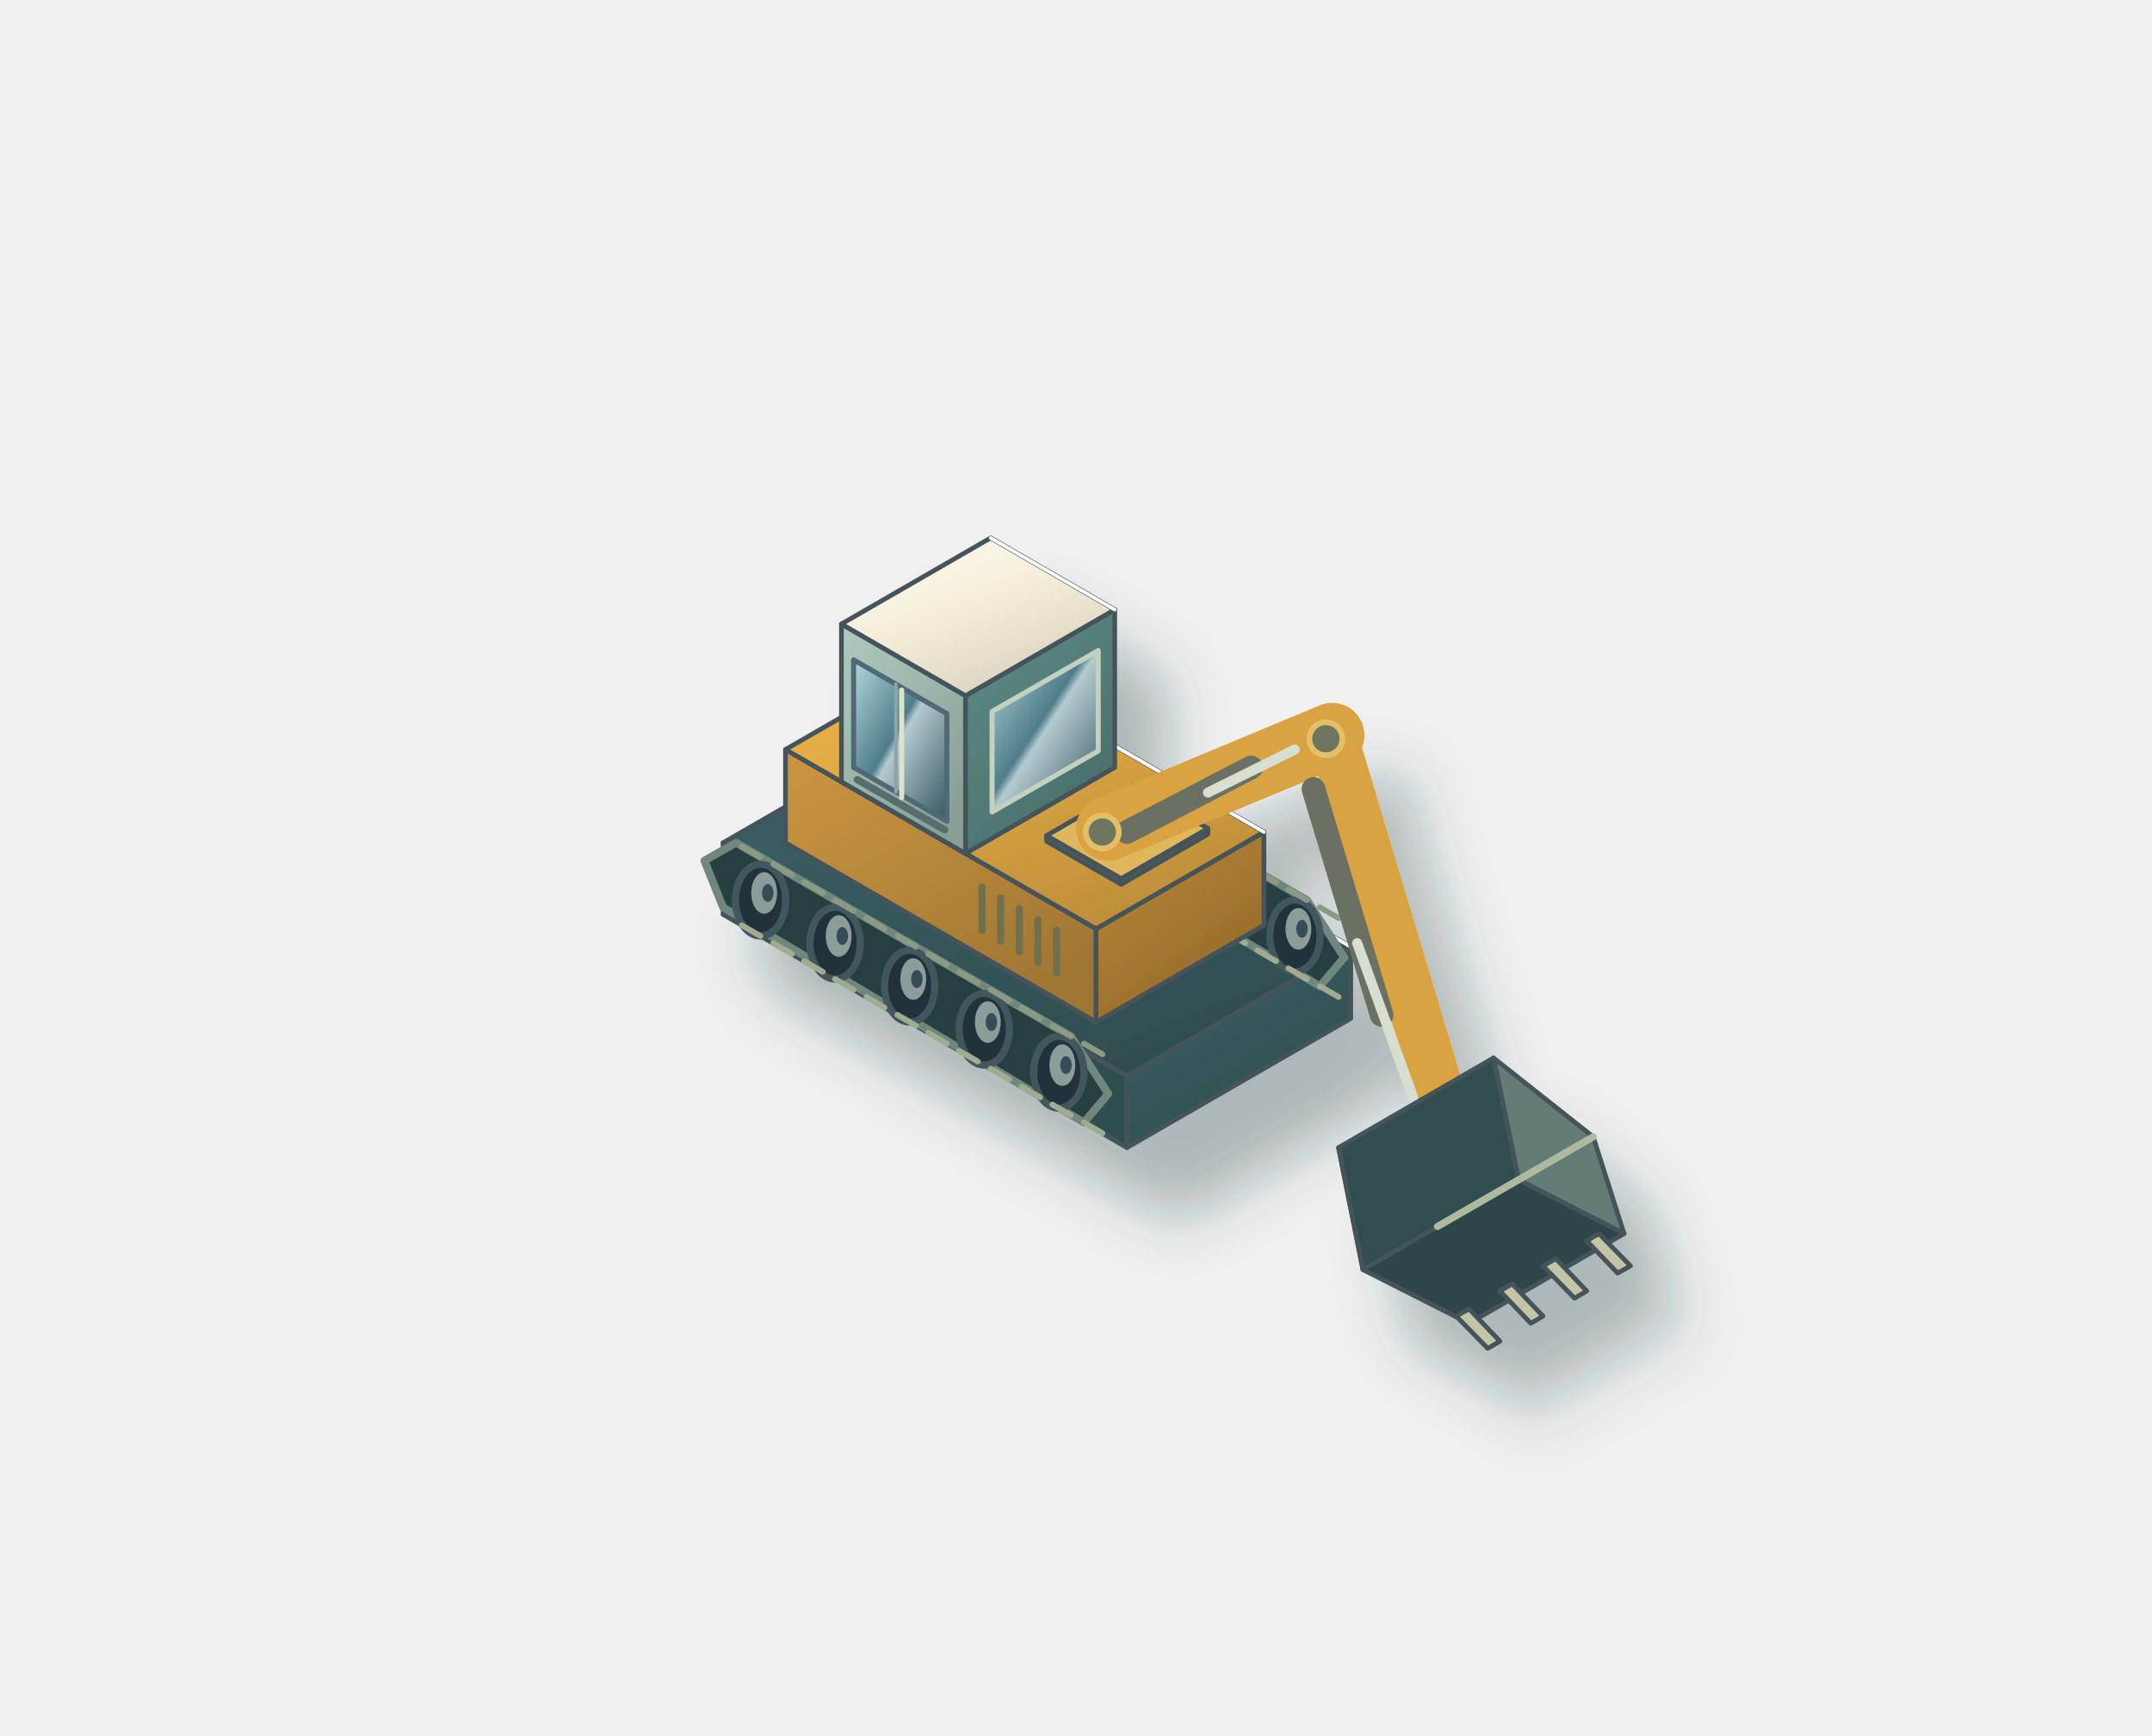
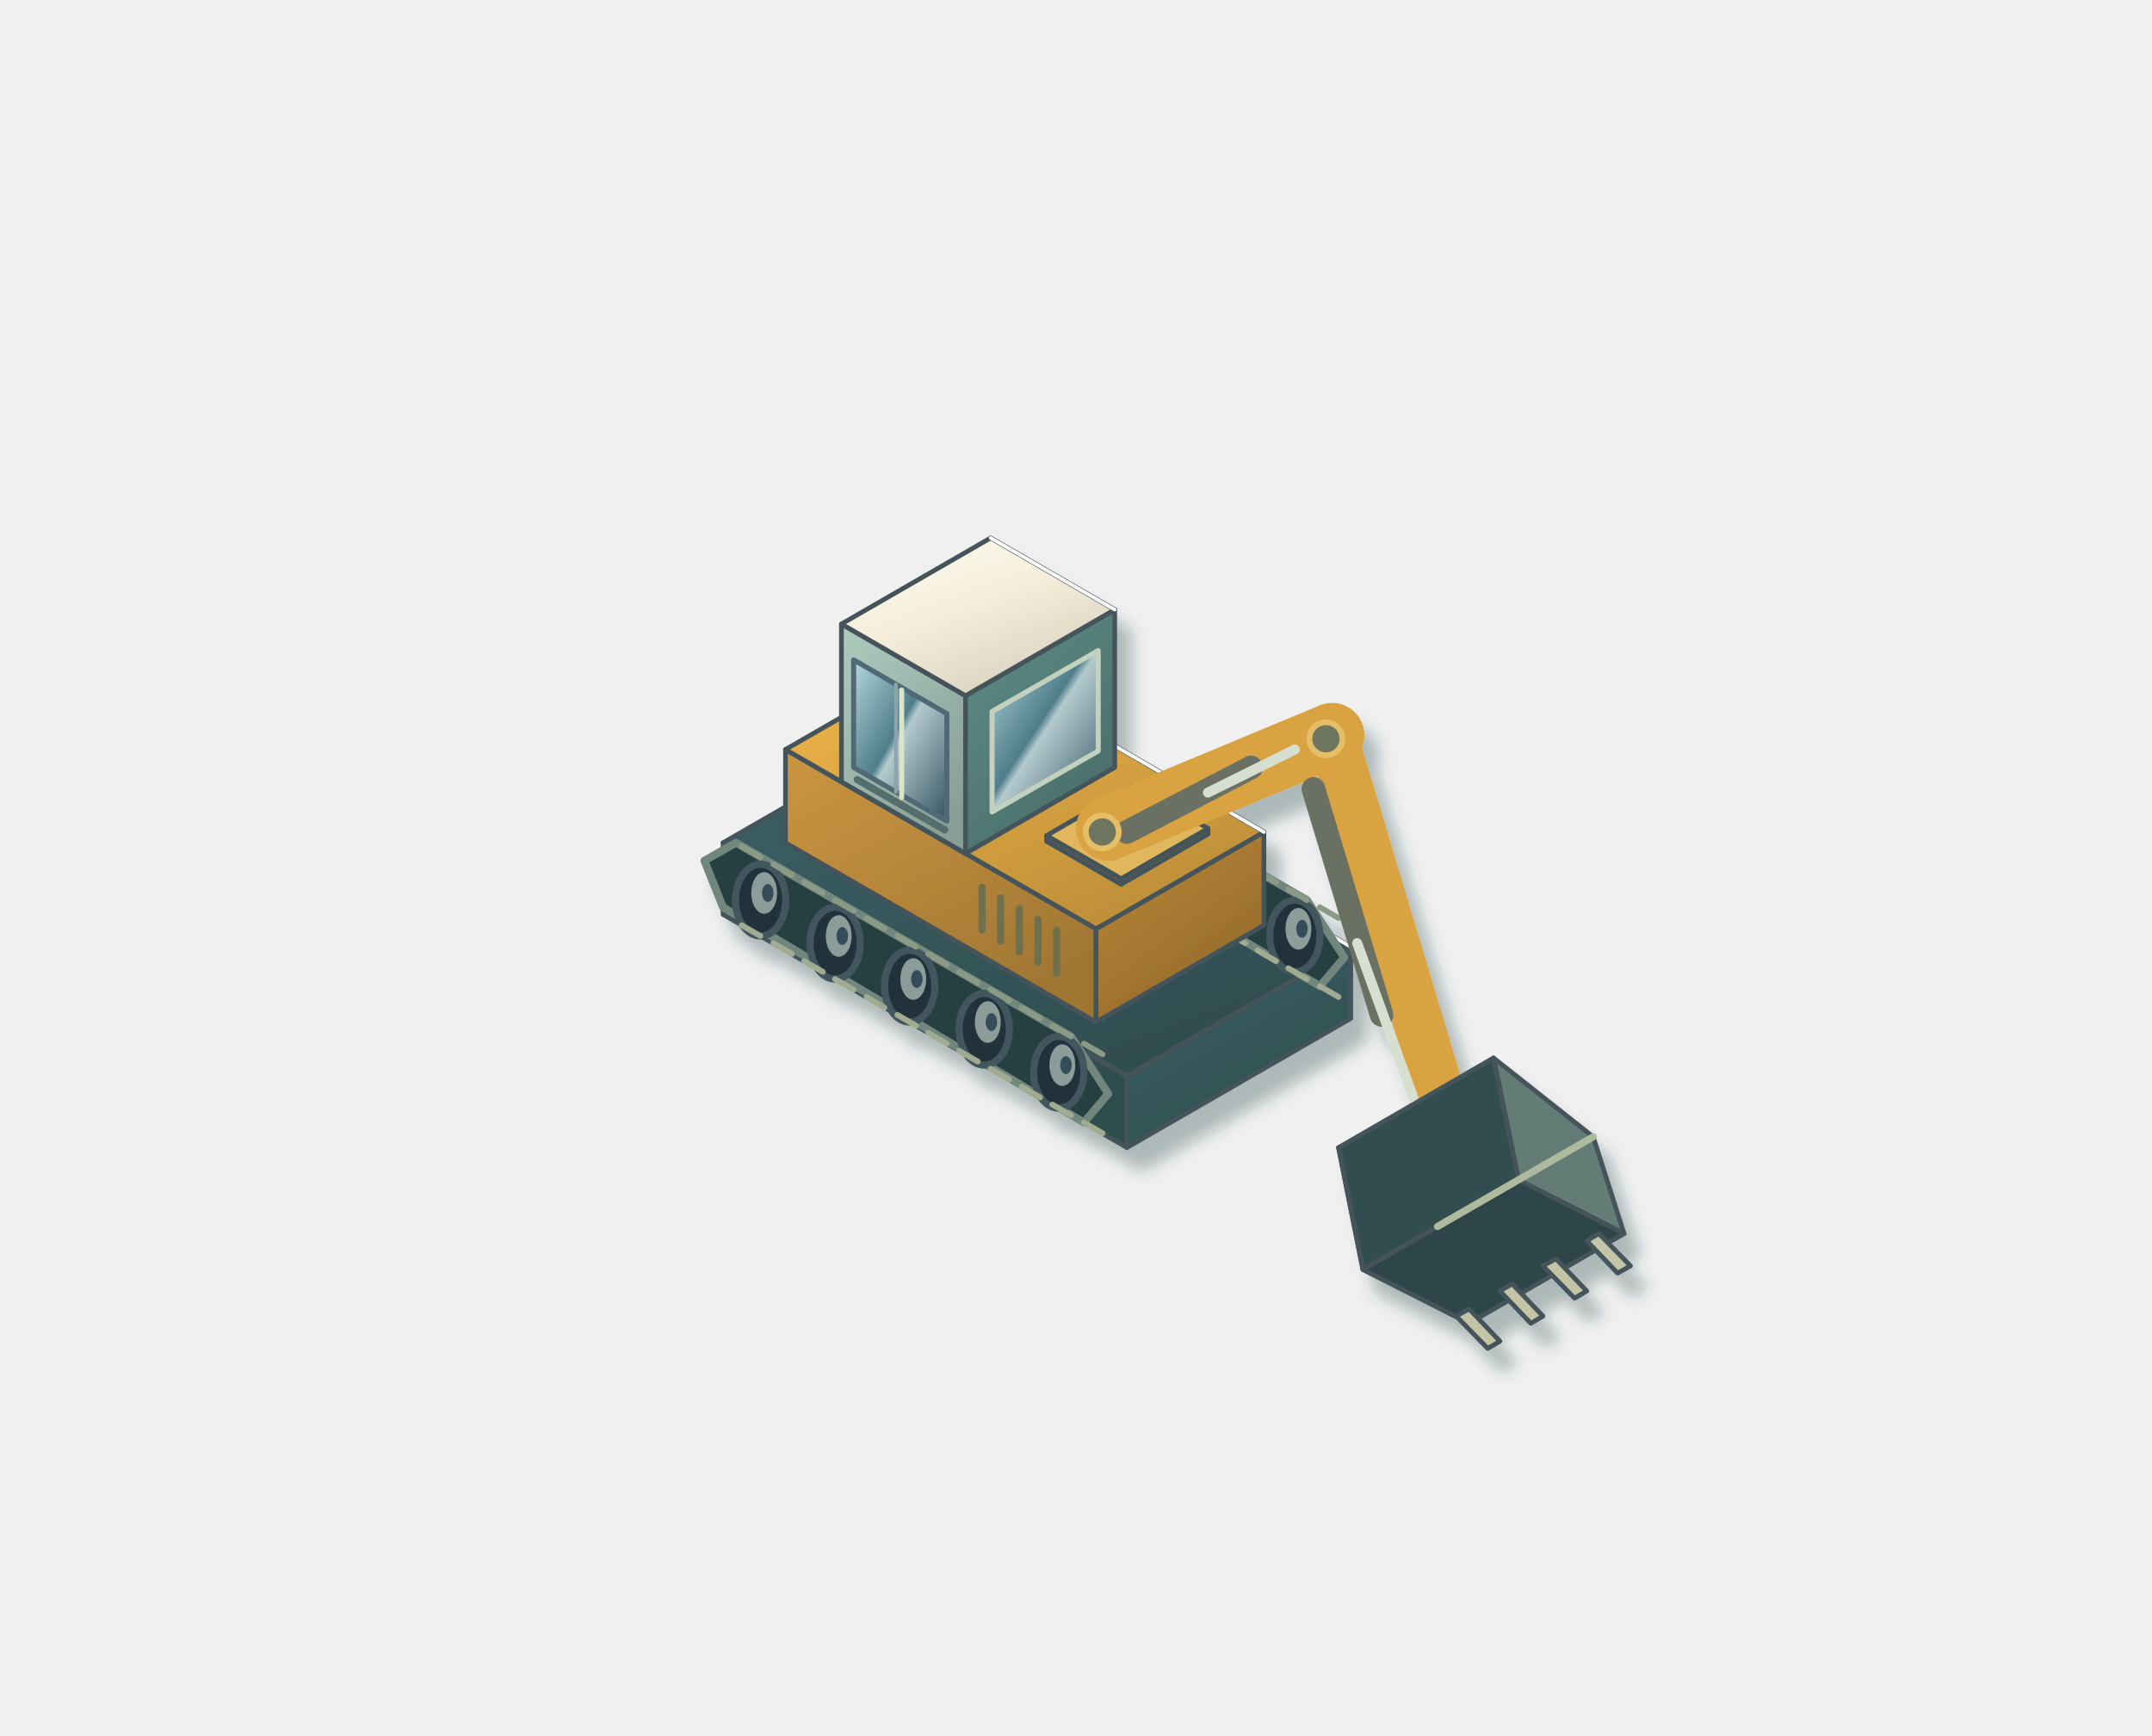
<svg xmlns="http://www.w3.org/2000/svg" viewBox="15 -12 300 242">
  <defs>
    <radialGradient id="foliage" cx="30%" cy="25%">
      <stop stop-color="#c6d58b" />
      <stop offset=".4" stop-color="#729558" />
      <stop offset="1" stop-color="#355d47" />
    </radialGradient>
    <linearGradient id="glass" x2="1" y2="1">
      <stop stop-color="#b4d8dc" />
      <stop offset=".45" stop-color="#4f7d8a" />
      <stop offset=".5" stop-color="#b3cace" />
      <stop offset="1" stop-color="#355461" />
    </linearGradient>
    <filter id="shadow" x="-35%" y="-35%" width="180%" height="190%">
-       <feDropShadow dx="7" dy="10" stdDeviation="4" flood-color="#223c3c" flood-opacity=".32" />
+       <feDropShadow dx="2" dy="3" stdDeviation="1" flood-color="#223c3c" flood-opacity=".32" />
    </filter>
    <linearGradient id="d8a341-roof" x1="0" y1="0" x2=".65" y2="1">
      <stop stop-color="#f2b749" />
      <stop offset=".52" stop-color="#d8a341" />
      <stop offset="1" stop-color="#be8f39" />
    </linearGradient>
    <linearGradient id="35575a-shade" x1="0" y1="0" x2=".65" y2="1">
      <stop stop-color="#3b6165" />
      <stop offset=".52" stop-color="#35575a" />
      <stop offset="1" stop-color="#2f4d4f" />
    </linearGradient>
    <linearGradient id="f4edd9-roof" x1="0" y1="0" x2=".65" y2="1">
      <stop stop-color="#fffff3" />
      <stop offset=".52" stop-color="#f4edd9" />
      <stop offset="1" stop-color="#d7d1bf" />
    </linearGradient>
    <linearGradient id="35575a-wall" x1="0" y1="0" x2=".65" y2="1">
      <stop stop-color="#3b6165" />
      <stop offset=".52" stop-color="#35575a" />
      <stop offset="1" stop-color="#2f4d4f" />
    </linearGradient>
    <linearGradient id="35575a-roof" x1="0" y1="0" x2=".65" y2="1">
      <stop stop-color="#3b6165" />
      <stop offset=".52" stop-color="#35575a" />
      <stop offset="1" stop-color="#2f4d4f" />
    </linearGradient>
    <linearGradient id="b5863a-wall" x1="0" y1="0" x2=".65" y2="1">
      <stop stop-color="#cb9641" />
      <stop offset=".52" stop-color="#b5863a" />
      <stop offset="1" stop-color="#9f7633" />
    </linearGradient>
    <linearGradient id="a67831-shade" x1="0" y1="0" x2=".65" y2="1">
      <stop stop-color="#ba8637" />
      <stop offset=".52" stop-color="#a67831" />
      <stop offset="1" stop-color="#926a2b" />
    </linearGradient>
    <linearGradient id="9bb5aa-wall" x1="0" y1="0" x2=".65" y2="1">
      <stop stop-color="#aecbbe" />
      <stop offset=".52" stop-color="#9bb5aa" />
      <stop offset="1" stop-color="#889f96" />
    </linearGradient>
    <linearGradient id="547d78-shade" x1="0" y1="0" x2=".65" y2="1">
      <stop stop-color="#5e8c86" />
      <stop offset=".52" stop-color="#547d78" />
      <stop offset="1" stop-color="#4a6e6a" />
    </linearGradient>
  </defs>
  <style>.crane-boom{transform-origin:147px 21px;animation:sway 7s ease-in-out infinite alternate}@keyframes sway{to{transform:rotate(2deg)}}@media(prefers-reduced-motion:reduce){*{animation:none!important}}</style>
  <g filter="url(#shadow)">
    <g data-testid="excavator-tracked-undercarriage">
      <polygon points="115.8,115.5 172.1,148.0 172.1,138.0 115.8,105.5" fill="url(#35575a-wall)" stroke="#44535a" stroke-width="0.65" stroke-linejoin="round" />
      <polygon points="203.3,130.0 172.1,148.0 172.1,138.0 203.3,120.0" fill="url(#35575a-shade)" stroke="#44535a" stroke-width="0.65" stroke-linejoin="round" />
      <polygon points="147.0,87.5 203.3,120.0 172.1,138.0 115.8,105.5" fill="url(#35575a-roof)" stroke="#44535a" stroke-width="0.65" stroke-linejoin="round" />
      <path d="M147.0,87.5 L203.3,120.0" fill="none" stroke="#ffffff" stroke-width="0.5" stroke-linecap="round" />
      <polygon points="148.7,95.5 146.1,89.0 150.5,86.5 197.2,113.5 202.4,121.5 199.0,125.5" fill="#283f42" stroke="#71867b" stroke-width="1.1" stroke-linejoin="round" />
      <ellipse cx="153.938" cy="94.5" rx="3.5" ry="5" fill="#20323b" stroke="#43565d" stroke-width="1" />
      <ellipse cx="154.438" cy="93.5" rx="1.8" ry="2.9" fill="#8c9c99" />
      <ellipse cx="154.938" cy="93.5" rx="0.8" ry="1.25" fill="#364d58" />
      <ellipse cx="164.33" cy="100.5" rx="3.5" ry="5" fill="#20323b" stroke="#43565d" stroke-width="1" />
      <ellipse cx="164.83" cy="99.5" rx="1.8" ry="2.9" fill="#8c9c99" />
      <ellipse cx="165.33" cy="99.5" rx="0.8" ry="1.25" fill="#364d58" />
      <ellipse cx="174.722" cy="106.5" rx="3.5" ry="5" fill="#20323b" stroke="#43565d" stroke-width="1" />
      <ellipse cx="175.222" cy="105.5" rx="1.8" ry="2.9" fill="#8c9c99" />
      <ellipse cx="175.722" cy="105.5" rx="0.8" ry="1.25" fill="#364d58" />
      <ellipse cx="185.114" cy="112.5" rx="3.5" ry="5" fill="#20323b" stroke="#43565d" stroke-width="1" />
      <ellipse cx="185.614" cy="111.5" rx="1.8" ry="2.9" fill="#8c9c99" />
      <ellipse cx="186.114" cy="111.5" rx="0.8" ry="1.25" fill="#364d58" />
      <ellipse cx="195.506" cy="118.5" rx="3.5" ry="5" fill="#20323b" stroke="#43565d" stroke-width="1" />
      <ellipse cx="196.006" cy="117.5" rx="1.8" ry="2.9" fill="#8c9c99" />
      <ellipse cx="196.506" cy="117.5" rx="0.8" ry="1.25" fill="#364d58" />
      <path d="M151.3,98.0 L153.9,99.5" fill="none" stroke="#a0ab91" stroke-width="0.8" stroke-linecap="round" />
      <path d="M151.3,87.0 L153.9,88.5" fill="none" stroke="#8b9a84" stroke-width="0.8" stroke-linecap="round" />
      <path d="M155.7,100.5 L158.3,102.0" fill="none" stroke="#a0ab91" stroke-width="0.8" stroke-linecap="round" />
      <path d="M155.7,89.5 L158.3,91.0" fill="none" stroke="#8b9a84" stroke-width="0.8" stroke-linecap="round" />
      <path d="M160.0,103.0 L162.6,104.5" fill="none" stroke="#a0ab91" stroke-width="0.8" stroke-linecap="round" />
      <path d="M160.0,92.0 L162.6,93.5" fill="none" stroke="#8b9a84" stroke-width="0.8" stroke-linecap="round" />
      <path d="M164.3,105.5 L166.9,107.0" fill="none" stroke="#a0ab91" stroke-width="0.8" stroke-linecap="round" />
      <path d="M164.3,94.5 L166.9,96.0" fill="none" stroke="#8b9a84" stroke-width="0.8" stroke-linecap="round" />
      <path d="M168.7,108.0 L171.3,109.5" fill="none" stroke="#a0ab91" stroke-width="0.8" stroke-linecap="round" />
      <path d="M168.7,97.0 L171.3,98.5" fill="none" stroke="#8b9a84" stroke-width="0.8" stroke-linecap="round" />
      <path d="M173.0,110.5 L175.6,112.0" fill="none" stroke="#a0ab91" stroke-width="0.8" stroke-linecap="round" />
      <path d="M173.0,99.5 L175.6,101.0" fill="none" stroke="#8b9a84" stroke-width="0.8" stroke-linecap="round" />
      <path d="M177.3,113.0 L179.9,114.5" fill="none" stroke="#a0ab91" stroke-width="0.8" stroke-linecap="round" />
      <path d="M177.3,102.0 L179.9,103.5" fill="none" stroke="#8b9a84" stroke-width="0.8" stroke-linecap="round" />
      <path d="M181.7,115.5 L184.2,117.0" fill="none" stroke="#a0ab91" stroke-width="0.8" stroke-linecap="round" />
      <path d="M181.7,104.5 L184.2,106.0" fill="none" stroke="#8b9a84" stroke-width="0.8" stroke-linecap="round" />
      <path d="M186.0,118.0 L188.6,119.5" fill="none" stroke="#a0ab91" stroke-width="0.8" stroke-linecap="round" />
      <path d="M186.0,107.0 L188.6,108.5" fill="none" stroke="#8b9a84" stroke-width="0.8" stroke-linecap="round" />
      <path d="M190.3,120.5 L192.9,122.0" fill="none" stroke="#a0ab91" stroke-width="0.8" stroke-linecap="round" />
      <path d="M190.3,109.5 L192.9,111.0" fill="none" stroke="#8b9a84" stroke-width="0.8" stroke-linecap="round" />
      <path d="M194.6,123.0 L197.2,124.5" fill="none" stroke="#a0ab91" stroke-width="0.8" stroke-linecap="round" />
      <path d="M194.6,112.0 L197.2,113.5" fill="none" stroke="#8b9a84" stroke-width="0.8" stroke-linecap="round" />
      <path d="M199.0,125.5 L201.6,127.0" fill="none" stroke="#a0ab91" stroke-width="0.8" stroke-linecap="round" />
      <path d="M199.0,114.5 L201.6,116.0" fill="none" stroke="#8b9a84" stroke-width="0.8" stroke-linecap="round" />
      <polygon points="115.8,114.5 113.2,108.0 117.6,105.5 164.3,132.5 169.5,140.5 166.1,144.5" fill="#283f42" stroke="#71867b" stroke-width="1.1" stroke-linejoin="round" />
      <ellipse cx="121.03" cy="113.5" rx="3.5" ry="5" fill="#20323b" stroke="#43565d" stroke-width="1" />
      <ellipse cx="121.53" cy="112.5" rx="1.8" ry="2.9" fill="#8c9c99" />
      <ellipse cx="122.03" cy="112.5" rx="0.8" ry="1.25" fill="#364d58" />
      <ellipse cx="131.422" cy="119.5" rx="3.5" ry="5" fill="#20323b" stroke="#43565d" stroke-width="1" />
      <ellipse cx="131.922" cy="118.5" rx="1.8" ry="2.9" fill="#8c9c99" />
      <ellipse cx="132.422" cy="118.5" rx="0.8" ry="1.25" fill="#364d58" />
      <ellipse cx="141.814" cy="125.5" rx="3.5" ry="5" fill="#20323b" stroke="#43565d" stroke-width="1" />
      <ellipse cx="142.314" cy="124.5" rx="1.8" ry="2.9" fill="#8c9c99" />
      <ellipse cx="142.814" cy="124.5" rx="0.8" ry="1.25" fill="#364d58" />
      <ellipse cx="152.206" cy="131.5" rx="3.5" ry="5" fill="#20323b" stroke="#43565d" stroke-width="1" />
      <ellipse cx="152.706" cy="130.5" rx="1.8" ry="2.9" fill="#8c9c99" />
      <ellipse cx="153.206" cy="130.5" rx="0.8" ry="1.25" fill="#364d58" />
      <ellipse cx="162.598" cy="137.5" rx="3.5" ry="5" fill="#20323b" stroke="#43565d" stroke-width="1" />
      <ellipse cx="163.098" cy="136.5" rx="1.8" ry="2.9" fill="#8c9c99" />
      <ellipse cx="163.598" cy="136.5" rx="0.8" ry="1.25" fill="#364d58" />
      <path d="M118.4,117.0 L121.0,118.5" fill="none" stroke="#a0ab91" stroke-width="0.8" stroke-linecap="round" />
      <path d="M118.4,106.0 L121.0,107.5" fill="none" stroke="#8b9a84" stroke-width="0.8" stroke-linecap="round" />
      <path d="M122.8,119.5 L125.4,121.0" fill="none" stroke="#a0ab91" stroke-width="0.8" stroke-linecap="round" />
      <path d="M122.8,108.5 L125.4,110.0" fill="none" stroke="#8b9a84" stroke-width="0.8" stroke-linecap="round" />
      <path d="M127.1,122.0 L129.7,123.5" fill="none" stroke="#a0ab91" stroke-width="0.8" stroke-linecap="round" />
      <path d="M127.1,111.0 L129.7,112.5" fill="none" stroke="#8b9a84" stroke-width="0.8" stroke-linecap="round" />
      <path d="M131.4,124.5 L134.0,126.0" fill="none" stroke="#a0ab91" stroke-width="0.8" stroke-linecap="round" />
      <path d="M131.4,113.5 L134.0,115.0" fill="none" stroke="#8b9a84" stroke-width="0.8" stroke-linecap="round" />
      <path d="M135.8,127.0 L138.3,128.5" fill="none" stroke="#a0ab91" stroke-width="0.8" stroke-linecap="round" />
      <path d="M135.8,116.0 L138.3,117.5" fill="none" stroke="#8b9a84" stroke-width="0.8" stroke-linecap="round" />
      <path d="M140.1,129.5 L142.7,131.0" fill="none" stroke="#a0ab91" stroke-width="0.8" stroke-linecap="round" />
      <path d="M140.1,118.5 L142.7,120.0" fill="none" stroke="#8b9a84" stroke-width="0.8" stroke-linecap="round" />
      <path d="M144.4,132.0 L147.0,133.5" fill="none" stroke="#a0ab91" stroke-width="0.8" stroke-linecap="round" />
      <path d="M144.4,121.0 L147.0,122.5" fill="none" stroke="#8b9a84" stroke-width="0.8" stroke-linecap="round" />
      <path d="M148.7,134.5 L151.3,136.0" fill="none" stroke="#a0ab91" stroke-width="0.8" stroke-linecap="round" />
      <path d="M148.7,123.5 L151.3,125.0" fill="none" stroke="#8b9a84" stroke-width="0.8" stroke-linecap="round" />
      <path d="M153.1,137.0 L155.7,138.5" fill="none" stroke="#a0ab91" stroke-width="0.8" stroke-linecap="round" />
      <path d="M153.1,126.0 L155.7,127.5" fill="none" stroke="#8b9a84" stroke-width="0.8" stroke-linecap="round" />
      <path d="M157.4,139.5 L160.0,141.0" fill="none" stroke="#a0ab91" stroke-width="0.8" stroke-linecap="round" />
      <path d="M157.4,128.5 L160.0,130.0" fill="none" stroke="#8b9a84" stroke-width="0.8" stroke-linecap="round" />
      <path d="M161.7,142.0 L164.3,143.5" fill="none" stroke="#a0ab91" stroke-width="0.8" stroke-linecap="round" />
      <path d="M161.7,131.0 L164.3,132.5" fill="none" stroke="#8b9a84" stroke-width="0.8" stroke-linecap="round" />
      <path d="M166.1,144.5 L168.7,146.0" fill="none" stroke="#a0ab91" stroke-width="0.8" stroke-linecap="round" />
      <path d="M166.1,133.5 L168.7,135.0" fill="none" stroke="#8b9a84" stroke-width="0.8" stroke-linecap="round" />
    </g>
    <polygon points="124.5,105.5 167.8,130.5 167.8,117.5 124.5,92.5" fill="url(#b5863a-wall)" stroke="#44535a" stroke-width="0.65" stroke-linejoin="round" />
    <polygon points="191.2,117.0 167.8,130.5 167.8,117.5 191.2,104.0" fill="url(#a67831-shade)" stroke="#44535a" stroke-width="0.65" stroke-linejoin="round" />
    <polygon points="147.9,79.0 191.2,104.0 167.8,117.5 124.5,92.5" fill="url(#d8a341-roof)" stroke="#44535a" stroke-width="0.65" stroke-linejoin="round" />
    <path d="M147.9,79.0 L191.2,104.0" fill="none" stroke="#ffffff" stroke-width="0.5" stroke-linecap="round" />
    <polygon points="132.3,97.0 149.6,107.0 149.6,85.0 132.3,75.0" fill="url(#9bb5aa-wall)" stroke="#44535a" stroke-width="0.65" stroke-linejoin="round" />
    <polygon points="170.4,95.0 149.6,107.0 149.6,85.0 170.4,73.0" fill="url(#547d78-shade)" stroke="#44535a" stroke-width="0.65" stroke-linejoin="round" />
    <polygon points="153.1,63.0 170.4,73.0 149.6,85.0 132.3,75.0" fill="url(#f4edd9-roof)" stroke="#44535a" stroke-width="0.65" stroke-linejoin="round" />
    <path d="M153.1,63.0 L170.4,73.0" fill="none" stroke="#ffffff" stroke-width="0.5" stroke-linecap="round" />
    <g data-testid="excavator-cab-and-hydraulics">
      <polygon points="134.0,95.0 147.0,102.5 147.0,87.5 134.0,80.0" fill="url(#glass)" stroke="#506976" stroke-width="0.7" stroke-linejoin="round" />
      <path d="M139.9,98.4 L139.9,83.4" fill="none" stroke="#8da4ab" stroke-width="0.5" stroke-linecap="round" />
      <polygon points="168.1,92.7 153.3,101.2 153.3,87.2 168.1,78.7" fill="url(#glass)" stroke="#c2d2bf" stroke-width="0.7" stroke-linejoin="round" />
      <path d="M140.7,99.2 L140.7,84.2" fill="none" stroke="#dce3c7" stroke-width="0.7" stroke-linecap="round" />
      <path d="M134.5,96.7 L146.7,103.7" fill="none" stroke="#546d6c" stroke-width="1" stroke-linecap="round" />
      <path d="M151.9,117.7 L151.9,111.7" fill="none" stroke="#6f704d" stroke-width="1" stroke-linecap="round" />
      <path d="M154.5,119.2 L154.5,113.2" fill="none" stroke="#6f704d" stroke-width="1" stroke-linecap="round" />
      <path d="M157.1,120.7 L157.1,114.7" fill="none" stroke="#6f704d" stroke-width="1" stroke-linecap="round" />
      <path d="M159.7,122.2 L159.7,116.2" fill="none" stroke="#6f704d" stroke-width="1" stroke-linecap="round" />
      <path d="M162.3,123.7 L162.3,117.7" fill="none" stroke="#6f704d" stroke-width="1" stroke-linecap="round" />
      <polygon points="160.9,105.3 171.3,111.3 171.3,110.5 160.9,104.5" fill="#a38343" stroke="#44535a" stroke-width="0.65" stroke-linejoin="round" />
      <polygon points="183.4,104.3 171.3,111.3 171.3,110.5 183.4,103.5" fill="#8a793f" stroke="#44535a" stroke-width="0.65" stroke-linejoin="round" />
      <polygon points="173.0,97.5 183.4,103.5 171.3,110.5 160.9,104.5" fill="#e1b75d" stroke="#44535a" stroke-width="0.65" stroke-linejoin="round" />
      <path d="M179.9,102.5 L179.9,95.5" fill="none" stroke="#44565a" stroke-width="2" stroke-linecap="round" />
      <path d="M169.5,103.5 L200.7,90.5" fill="none" stroke="#d8a341" stroke-width="9" stroke-linecap="round" />
      <path d="M200.7,90.5 L216.3,142.5" fill="none" stroke="#d8a341" stroke-width="7" stroke-linecap="round" />
      <path d="M172.1,104.0 L189.4,95.0" fill="none" stroke="#6b7164" stroke-width="3.3" stroke-linecap="round" />
      <path d="M198.1,98.0 L207.6,129.5" fill="none" stroke="#6b7164" stroke-width="3.3" stroke-linecap="round" />
      <path d="M183.4,98.5 L195.5,92.5" fill="none" stroke="#d6dfd0" stroke-width="1.4" stroke-linecap="round" />
      <path d="M204.2,119.5 L212.0,141.0" fill="none" stroke="#d6dfd0" stroke-width="1.4" stroke-linecap="round" />
      <circle cx="168.66" cy="104.0" r="2.3" fill="#6e7661" stroke="#e4bf67" stroke-width=".8" />
      <circle cx="199.836" cy="91.0" r="2.3" fill="#6e7661" stroke="#e4bf67" stroke-width=".8" />
      <circle cx="215.424" cy="143.0" r="2.3" fill="#6e7661" stroke="#e4bf67" stroke-width=".8" />
    </g>
    <g data-testid="excavator-digging-bucket">
      <polygon points="223.2,135.5 237.1,146.5 241.4,160.0 226.7,152.5" fill="#647d76" stroke="#44535a" stroke-width="0.65" stroke-linejoin="round" />
      <polygon points="201.6,148.0 215.4,159.0 219.8,172.5 205.0,165.0" fill="#47645f" stroke="#44535a" stroke-width="0.65" stroke-linejoin="round" />
      <polygon points="226.7,152.5 241.4,160.0 219.8,172.5 205.0,165.0" fill="#2d4549" stroke="#44535a" stroke-width="0.65" stroke-linejoin="round" />
      <polygon points="223.2,135.5 201.6,148.0 205.0,165.0 226.7,152.5" fill="#334e50" stroke="#44535a" stroke-width="0.65" stroke-linejoin="round" />
      <path d="M237.1,146.5 L215.4,159.0" fill="none" stroke="#adba9d" stroke-width="1" stroke-linecap="round" />
      <polygon points="237.9,160.0 242.3,164.5 240.5,165.5 236.2,161.0" fill="#c3c5a6" stroke="#44535a" stroke-width="0.65" stroke-linejoin="round" />
      <polygon points="231.9,163.5 236.2,168.0 234.5,169.0 230.1,164.5" fill="#c3c5a6" stroke="#44535a" stroke-width="0.65" stroke-linejoin="round" />
      <polygon points="225.8,167.0 230.1,171.5 228.4,172.5 224.1,168.0" fill="#c3c5a6" stroke="#44535a" stroke-width="0.65" stroke-linejoin="round" />
      <polygon points="219.8,170.5 224.1,175.0 222.4,176.0 218.0,171.5" fill="#c3c5a6" stroke="#44535a" stroke-width="0.65" stroke-linejoin="round" />
    </g>
  </g>
</svg>
